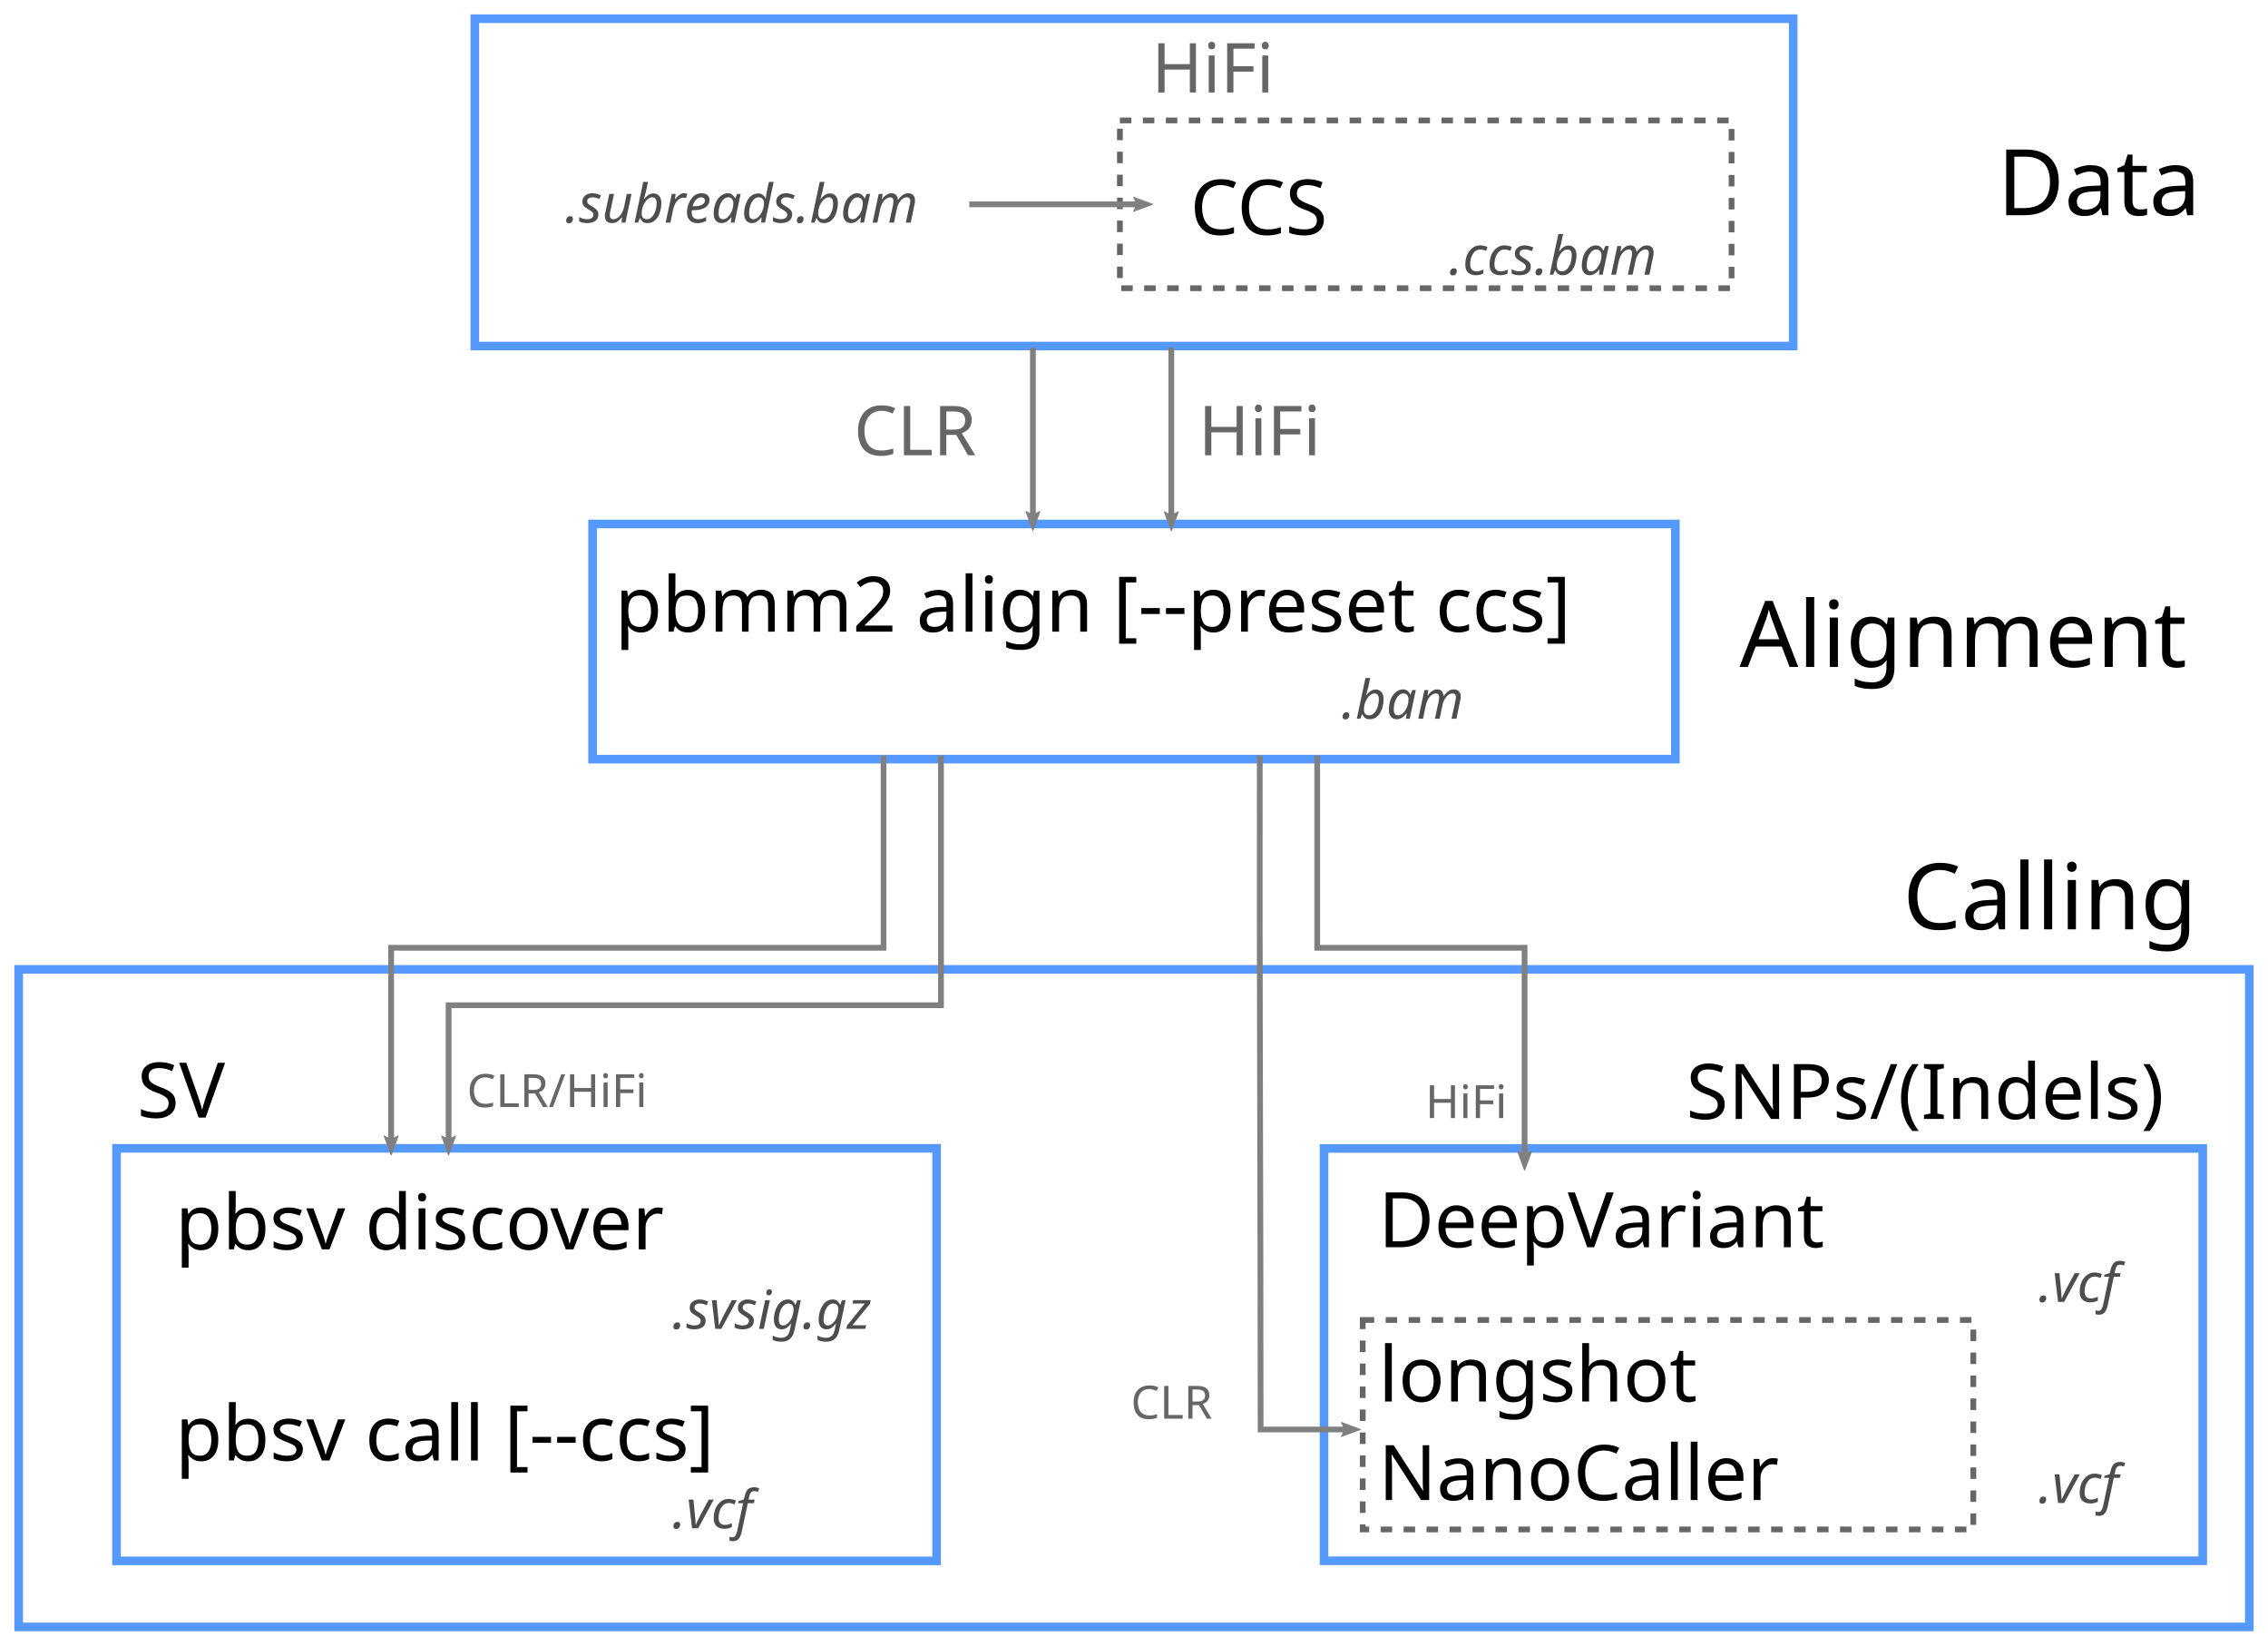
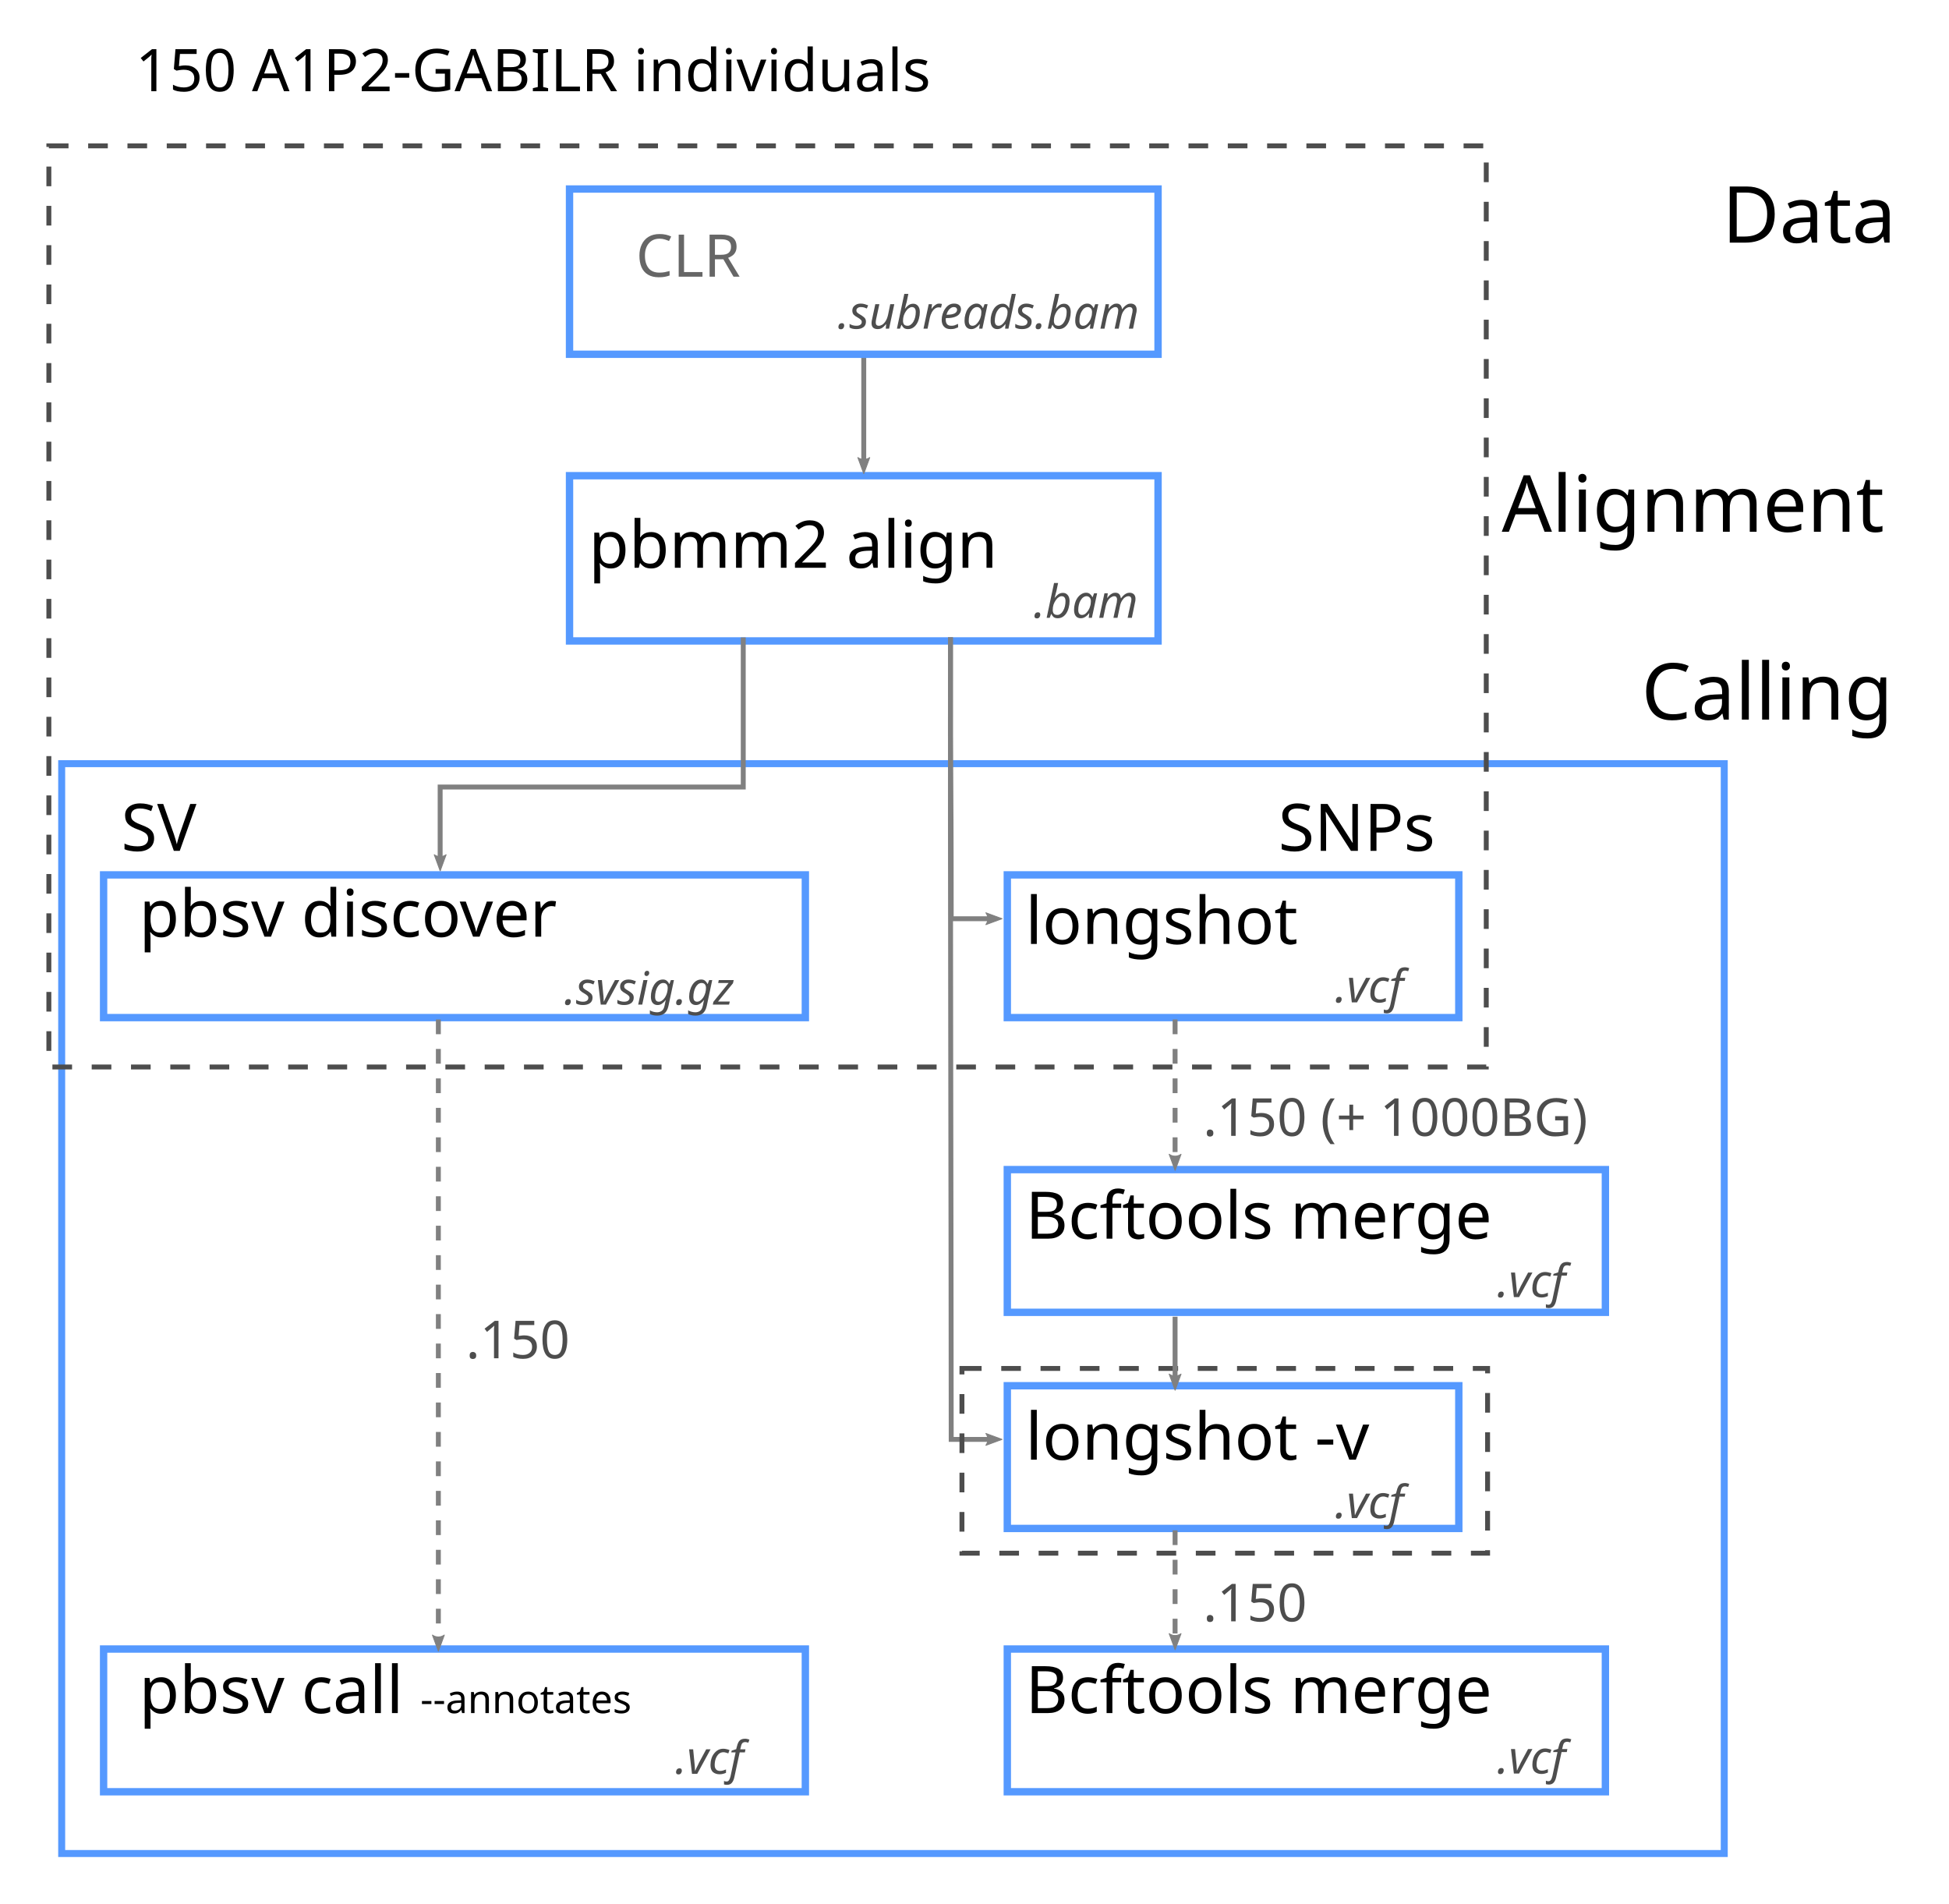
- <svg xmlns="http://www.w3.org/2000/svg" width="789.61" height="572.8" viewBox="0 0 208.918 151.553" version="1.1" id="svg8">
+ <svg xmlns="http://www.w3.org/2000/svg" width="209.987mm" height="205.053mm" viewBox="0 0 209.987 205.053" version="1.1" id="svg8">
  <defs id="defs2">
+     <marker style="overflow:visible" id="marker1882" refX="0" refY="0" orient="auto">
+       <path transform="matrix(-0.3,0,0,-0.3,0.69,0)" d="M 8.719,4.034 -2.207,0.016 8.719,-4.002 c -1.745,2.372 -1.735,5.617 -6e-7,8.035 z" style="fill:#808080;fill-opacity:1;fill-rule:evenodd;stroke:#808080;stroke-width:0.625;stroke-linejoin:round;stroke-opacity:1" id="path1880" />
+     </marker>
+     <marker style="overflow:visible" id="marker1764" refX="0" refY="0" orient="auto">
+       <path transform="matrix(-0.3,0,0,-0.3,0.69,0)" d="M 8.719,4.034 -2.207,0.016 8.719,-4.002 c -1.745,2.372 -1.735,5.617 -6e-7,8.035 z" style="fill:#808080;fill-opacity:1;fill-rule:evenodd;stroke:#808080;stroke-width:0.625;stroke-linejoin:round;stroke-opacity:1" id="path1762" />
+     </marker>
+     <marker style="overflow:visible" id="marker1600" refX="0" refY="0" orient="auto">
+       <path transform="matrix(-0.3,0,0,-0.3,0.69,0)" d="M 8.719,4.034 -2.207,0.016 8.719,-4.002 c -1.745,2.372 -1.735,5.617 -6e-7,8.035 z" style="fill:#808080;fill-opacity:1;fill-rule:evenodd;stroke:#808080;stroke-width:0.625;stroke-linejoin:round;stroke-opacity:1" id="path1598" />
+     </marker>
+     <marker style="overflow:visible" id="marker1468" refX="0" refY="0" orient="auto">
+       <path transform="matrix(-0.3,0,0,-0.3,0.69,0)" d="M 8.719,4.034 -2.207,0.016 8.719,-4.002 c -1.745,2.372 -1.735,5.617 -6e-7,8.035 z" style="fill:#808080;fill-opacity:1;fill-rule:evenodd;stroke:#808080;stroke-width:0.625;stroke-linejoin:round;stroke-opacity:1" id="path1466" />
+     </marker>
+     <marker style="overflow:visible" id="marker1374" refX="0" refY="0" orient="auto">
+       <path transform="matrix(-0.3,0,0,-0.3,0.69,0)" d="M 8.719,4.034 -2.207,0.016 8.719,-4.002 c -1.745,2.372 -1.735,5.617 -6e-7,8.035 z" style="fill:#808080;fill-opacity:1;fill-rule:evenodd;stroke:#808080;stroke-width:0.625;stroke-linejoin:round;stroke-opacity:1" id="path1372" />
+     </marker>
+     <marker style="overflow:visible" id="marker1242" refX="0" refY="0" orient="auto">
+       <path transform="matrix(-0.3,0,0,-0.3,0.69,0)" d="M 8.719,4.034 -2.207,0.016 8.719,-4.002 c -1.745,2.372 -1.735,5.617 -6e-7,8.035 z" style="fill:#808080;fill-opacity:1;fill-rule:evenodd;stroke:#808080;stroke-width:0.625;stroke-linejoin:round;stroke-opacity:1" id="path1240" />
+     </marker>
    <marker style="overflow:visible" id="marker2049" refX="0" refY="0" orient="auto">
      <path transform="matrix(-0.3,0,0,-0.3,0.69,0)" d="M 8.719,4.034 -2.207,0.016 8.719,-4.002 c -1.745,2.372 -1.735,5.617 -6e-7,8.035 z" style="fill:#808080;fill-opacity:1;fill-rule:evenodd;stroke:#808080;stroke-width:0.625;stroke-linejoin:round;stroke-opacity:1" id="path2047" />
    </marker>
    <marker style="overflow:visible" id="marker1667" refX="0" refY="0" orient="auto">
      <path transform="matrix(-0.3,0,0,-0.3,0.69,0)" d="M 8.719,4.034 -2.207,0.016 8.719,-4.002 c -1.745,2.372 -1.735,5.617 -6e-7,8.035 z" style="fill:#808080;fill-opacity:1;fill-rule:evenodd;stroke:#808080;stroke-width:0.625;stroke-linejoin:round;stroke-opacity:1" id="path1665" />
    </marker>
    <marker style="overflow:visible" id="marker1657" refX="0" refY="0" orient="auto">
      <path transform="matrix(-0.3,0,0,-0.3,0.69,0)" d="M 8.719,4.034 -2.207,0.016 8.719,-4.002 c -1.745,2.372 -1.735,5.617 -6e-7,8.035 z" style="fill:#808080;fill-opacity:1;fill-rule:evenodd;stroke:#808080;stroke-width:0.625;stroke-linejoin:round;stroke-opacity:1" id="path1655" />
    </marker>
    <marker style="overflow:visible" id="marker1555" refX="0" refY="0" orient="auto">
      <path transform="matrix(-0.3,0,0,-0.3,0.69,0)" d="M 8.719,4.034 -2.207,0.016 8.719,-4.002 c -1.745,2.372 -1.735,5.617 -6e-7,8.035 z" style="fill:#808080;fill-opacity:1;fill-rule:evenodd;stroke:#808080;stroke-width:0.625;stroke-linejoin:round;stroke-opacity:1" id="path1553" />
    </marker>
    <marker style="overflow:visible" id="marker1481" refX="0" refY="0" orient="auto">
      <path transform="matrix(-0.3,0,0,-0.3,0.69,0)" d="M 8.719,4.034 -2.207,0.016 8.719,-4.002 c -1.745,2.372 -1.735,5.617 -6e-7,8.035 z" style="fill:#000000;fill-opacity:1;fill-rule:evenodd;stroke:#000000;stroke-width:0.625;stroke-linejoin:round;stroke-opacity:1" id="path1479" />
    </marker>
-     <marker style="overflow:visible" id="marker1451" refX="0" refY="0" orient="auto">
-       <path transform="matrix(-0.3,0,0,-0.3,0.69,0)" d="M 8.719,4.034 -2.207,0.016 8.719,-4.002 c -1.745,2.372 -1.735,5.617 -6e-7,8.035 z" style="fill:#808080;fill-opacity:1;fill-rule:evenodd;stroke:#808080;stroke-width:0.625;stroke-linejoin:round;stroke-opacity:1" id="path1449" />
-     </marker>
-     <marker style="overflow:visible" id="marker1199" refX="0" refY="0" orient="auto">
-       <path transform="matrix(-0.3,0,0,-0.3,0.69,0)" d="M 8.719,4.034 -2.207,0.016 8.719,-4.002 c -1.745,2.372 -1.735,5.617 -6e-7,8.035 z" style="fill:#808080;fill-opacity:1;fill-rule:evenodd;stroke:#808080;stroke-width:0.625;stroke-linejoin:round;stroke-opacity:1" id="path1197" />
-     </marker>
    <marker style="overflow:visible" id="marker1189" refX="0" refY="0" orient="auto">
      <path transform="matrix(-0.3,0,0,-0.3,0.69,0)" d="M 8.719,4.034 -2.207,0.016 8.719,-4.002 c -1.745,2.372 -1.735,5.617 -6e-7,8.035 z" style="fill:#808080;fill-opacity:1;fill-rule:evenodd;stroke:#808080;stroke-width:0.625;stroke-linejoin:round;stroke-opacity:1" id="path1187" />
    </marker>
  </defs>
-   <g id="layer1" transform="translate(-42.58844,-9.648565)">
-     <rect style="fill:none;stroke:#5599ff;stroke-width:0.794;stroke-miterlimit:4;stroke-dasharray:none" id="rect833" width="121.443" height="30.152" x="86.326" y="11.368" />
-     <text xml:space="preserve" style="font-style:normal;font-weight:normal;font-size:8.467px;line-height:1.25;font-family:sans-serif;fill:#000000;fill-opacity:1;stroke:none;stroke-width:0.265" x="226.561" y="29.47" id="text837">
-       <tspan id="tspan835" x="226.561" y="29.47" style="font-size:8.467px;stroke-width:0.265">Data</tspan>
+   <g id="layer1" transform="translate(-42.15857,-8.454982)">
+     <text xml:space="preserve" style="font-style:normal;font-weight:normal;font-size:8.467px;line-height:1.25;font-family:sans-serif;fill:#000000;fill-opacity:1;stroke:none;stroke-width:0.265" x="227.695" y="34.593" id="text837">
+       <tspan id="tspan835" x="227.695" y="34.593" style="font-size:8.467px;stroke-width:0.265">Data</tspan>
    </text>
-     <text xml:space="preserve" style="font-style:normal;font-weight:normal;font-size:4.939px;line-height:1.25;font-family:sans-serif;fill:#4d4d4d;fill-opacity:1;stroke:none;stroke-width:0.265" x="94.643" y="30.147" id="text841">
-       <tspan id="tspan839" x="94.643" y="30.147" style="font-style:italic;font-variant:normal;font-weight:normal;font-stretch:normal;font-size:4.939px;font-family:'Ubuntu Mono';-inkscape-font-specification:'Ubuntu Mono Italic';fill:#4d4d4d;stroke-width:0.265">.subreads.bam</tspan>
+     <text xml:space="preserve" style="font-style:normal;font-weight:normal;font-size:4.939px;line-height:1.25;font-family:sans-serif;fill:#4d4d4d;fill-opacity:1;stroke:none;stroke-width:0.265" x="132.395" y="43.863" id="text841">
+       <tspan id="tspan839" x="132.395" y="43.863" style="font-style:italic;font-variant:normal;font-weight:normal;font-stretch:normal;font-size:4.939px;font-family:'Ubuntu Mono';-inkscape-font-specification:'Ubuntu Mono Italic';fill:#4d4d4d;stroke-width:0.265">.subreads.bam</tspan>
    </text>
-     <text xml:space="preserve" style="font-style:normal;font-weight:normal;font-size:4.939px;line-height:1.25;font-family:sans-serif;fill:#4d4d4d;fill-opacity:1;stroke:none;stroke-width:0.265" x="176.062" y="34.949" id="text845">
-       <tspan id="tspan843" x="176.062" y="34.949" style="font-style:italic;font-variant:normal;font-weight:normal;font-stretch:normal;font-size:4.939px;font-family:sans-serif;-inkscape-font-specification:'sans-serif Italic';fill:#4d4d4d;stroke-width:0.265">.ccs.bam</tspan>
+     <rect style="fill:none;stroke:#5599ff;stroke-width:0.794;stroke-miterlimit:4;stroke-dasharray:none;stroke-opacity:1" id="rect849" width="63.408" height="17.801" x="103.52" y="59.701" />
+     <text xml:space="preserve" style="font-style:normal;font-weight:normal;font-size:7.056px;line-height:1.25;font-family:sans-serif;fill:#000000;fill-opacity:1;stroke:none;stroke-width:0.265" x="105.592" y="69.617" id="text853">
+       <tspan id="tspan851" x="105.592" y="69.617" style="font-size:7.056px;stroke-width:0.265">pbmm2 align</tspan>
    </text>
-     <rect style="fill:none;stroke:#666666;stroke-width:0.529;stroke-miterlimit:4;stroke-dasharray:1.058, 1.058;stroke-dashoffset:0" id="rect847" width="56.344" height="15.452" x="145.748" y="20.74" />
-     <rect style="fill:none;stroke:#5599ff;stroke-width:0.794;stroke-miterlimit:4;stroke-dasharray:none;stroke-opacity:1" id="rect849" width="99.742" height="21.658" x="97.176" y="57.904" />
-     <text xml:space="preserve" style="font-style:normal;font-weight:normal;font-size:7.056px;line-height:1.25;font-family:sans-serif;fill:#000000;fill-opacity:1;stroke:none;stroke-width:0.265" x="99.248" y="67.819" id="text853">
-       <tspan id="tspan851" x="99.248" y="67.819" style="font-size:7.056px;stroke-width:0.265">pbmm2 align [--preset ccs]</tspan>
+     <rect style="fill:none;stroke:#5599ff;stroke-width:0.794;stroke-miterlimit:4;stroke-dasharray:none;stroke-opacity:1" id="rect855" width="75.608" height="15.375" x="53.32" y="102.705" />
+     <text xml:space="preserve" style="font-style:normal;font-weight:normal;font-size:7.056px;line-height:1.25;font-family:sans-serif;fill:#000000;fill-opacity:1;stroke:none;stroke-width:0.265" x="55.213" y="100.114" id="text861">
+       <tspan id="tspan859" x="55.213" y="100.114" style="font-size:7.056px;stroke-width:0.265">SV</tspan>
    </text>
-     <rect style="fill:none;stroke:#5599ff;stroke-width:0.794;stroke-miterlimit:4;stroke-dasharray:none;stroke-opacity:1" id="rect855" width="75.542" height="37.994" x="53.32" y="115.405" />
-     <rect style="fill:none;stroke:#5599ff;stroke-width:0.794;stroke-miterlimit:4;stroke-dasharray:none;stroke-opacity:1" id="rect857" width="80.945" height="37.973" x="164.551" y="115.416" />
-     <text xml:space="preserve" style="font-style:normal;font-weight:normal;font-size:7.056px;line-height:1.25;font-family:sans-serif;fill:#000000;fill-opacity:1;stroke:none;stroke-width:0.265" x="55.213" y="112.576" id="text861">
-       <tspan id="tspan859" x="55.213" y="112.576" style="font-size:7.056px;stroke-width:0.265">SV</tspan>
+     <text xml:space="preserve" style="font-style:normal;font-weight:normal;font-size:7.056px;line-height:1.25;font-family:sans-serif;fill:#000000;fill-opacity:1;stroke:none;stroke-width:0.265" x="179.895" y="100.114" id="text865">
+       <tspan id="tspan863" x="179.895" y="100.114" style="font-size:7.056px;stroke-width:0.265">SNPs</tspan>
    </text>
-     <text xml:space="preserve" style="font-style:normal;font-weight:normal;font-size:7.056px;line-height:1.25;font-family:sans-serif;fill:#000000;fill-opacity:1;stroke:none;stroke-width:0.265" x="197.909" y="112.701" id="text865">
-       <tspan id="tspan863" x="197.909" y="112.701" style="font-size:7.056px;stroke-width:0.265">SNPs/(Indels)</tspan>
+     <text xml:space="preserve" style="font-style:normal;font-weight:normal;font-size:7.056px;line-height:1.25;font-family:sans-serif;fill:#000000;fill-opacity:1;stroke:none;stroke-width:0.265" x="57.155" y="109.364" id="text869">
+       <tspan id="tspan867" x="57.155" y="109.364" style="font-size:7.056px;stroke-width:0.265">pbsv discover</tspan>
    </text>
-     <text xml:space="preserve" style="font-style:normal;font-weight:normal;font-size:7.056px;line-height:1.25;font-family:sans-serif;fill:#000000;fill-opacity:1;stroke:none;stroke-width:0.265" x="58.742" y="124.71" id="text869">
-       <tspan id="tspan867" x="58.742" y="124.71" style="font-size:7.056px;stroke-width:0.265">pbsv discover</tspan>
+     <text xml:space="preserve" style="font-style:normal;font-weight:normal;font-size:7.056px;line-height:1.25;font-family:sans-serif;fill:#000000;fill-opacity:1;stroke:none;stroke-width:0.265" x="57.155" y="193" id="text873">
+       <tspan id="tspan871" x="57.155" y="193" style="font-size:7.056px;stroke-width:0.265">pbsv call <tspan style="font-size:4.233px" id="tspan1224">--annotates</tspan>
+       </tspan>
    </text>
-     <text xml:space="preserve" style="font-style:normal;font-weight:normal;font-size:7.056px;line-height:1.25;font-family:sans-serif;fill:#000000;fill-opacity:1;stroke:none;stroke-width:0.265" x="58.742" y="144.154" id="text873">
-       <tspan id="tspan871" x="58.742" y="144.154" style="font-size:7.056px;stroke-width:0.265">pbsv call [--ccs]</tspan>
+     <text xml:space="preserve" style="font-style:normal;font-weight:normal;font-size:4.939px;line-height:1.25;font-family:sans-serif;fill:#4d4d4d;fill-opacity:1;stroke:none;stroke-width:0.265" x="102.938" y="116.679" id="text877">
+       <tspan id="tspan875" x="102.938" y="116.679" style="font-style:italic;font-variant:normal;font-weight:normal;font-stretch:normal;font-size:4.939px;font-family:sans-serif;-inkscape-font-specification:'sans-serif Italic';fill:#4d4d4d;stroke-width:0.265">.svsig.gz</tspan>
    </text>
-     <text xml:space="preserve" style="font-style:normal;font-weight:normal;font-size:4.939px;line-height:1.25;font-family:sans-serif;fill:#4d4d4d;fill-opacity:1;stroke:none;stroke-width:0.265" x="104.526" y="132.025" id="text877">
-       <tspan id="tspan875" x="104.526" y="132.025" style="font-style:italic;font-variant:normal;font-weight:normal;font-stretch:normal;font-size:4.939px;font-family:sans-serif;-inkscape-font-specification:'sans-serif Italic';fill:#4d4d4d;stroke-width:0.265">.svsig.gz</tspan>
+     <text xml:space="preserve" style="font-style:normal;font-weight:normal;font-size:4.939px;line-height:1.25;font-family:sans-serif;fill:#4d4d4d;fill-opacity:1;stroke:none;stroke-width:0.265" x="114.902" y="199.544" id="text881">
+       <tspan id="tspan879" x="114.902" y="199.544" style="font-style:italic;font-variant:normal;font-weight:normal;font-stretch:normal;font-size:4.939px;font-family:sans-serif;-inkscape-font-specification:'sans-serif Italic';fill:#4d4d4d;stroke-width:0.265">.vcf</tspan>
    </text>
-     <text xml:space="preserve" style="font-style:normal;font-weight:normal;font-size:4.939px;line-height:1.25;font-family:sans-serif;fill:#4d4d4d;fill-opacity:1;stroke:none;stroke-width:0.265" x="104.526" y="150.397" id="text881">
-       <tspan id="tspan879" x="104.526" y="150.397" style="font-style:italic;font-variant:normal;font-weight:normal;font-stretch:normal;font-size:4.939px;font-family:sans-serif;-inkscape-font-specification:'sans-serif Italic';fill:#4d4d4d;stroke-width:0.265">.vcf</tspan>
+     <text xml:space="preserve" style="font-style:normal;font-weight:normal;font-size:7.056px;line-height:1.25;font-family:sans-serif;fill:#000000;fill-opacity:1;stroke:none;stroke-width:0.265" x="152.645" y="110.144" id="text885">
+       <tspan id="tspan883" x="152.645" y="110.144" style="font-size:7.056px;stroke-width:0.265">longshot</tspan>
    </text>
-     <text xml:space="preserve" style="font-style:normal;font-weight:normal;font-size:7.056px;line-height:1.25;font-family:sans-serif;fill:#000000;fill-opacity:1;stroke:none;stroke-width:0.265" x="169.578" y="138.719" id="text885">
-       <tspan id="tspan883" x="169.578" y="138.719" style="font-size:7.056px;stroke-width:0.265">longshot</tspan>
+     <text xml:space="preserve" style="font-style:normal;font-weight:normal;font-size:6.35px;line-height:1.25;font-family:sans-serif;fill:#666666;fill-opacity:1;stroke:none;stroke-width:0.265" x="110.66" y="38.259" id="text893">
+       <tspan id="tspan891" x="110.66" y="38.259" style="font-size:6.35px;fill:#666666;stroke-width:0.265">CLR</tspan>
    </text>
-     <text xml:space="preserve" style="font-style:normal;font-weight:normal;font-size:7.056px;line-height:1.25;font-family:sans-serif;fill:#000000;fill-opacity:1;stroke:none;stroke-width:0.265" x="169.551" y="147.796" id="text889">
-       <tspan id="tspan887" x="169.551" y="147.796" style="font-size:7.056px;stroke-width:0.265">NanoCaller</tspan>
+     <text xml:space="preserve" style="font-style:normal;font-weight:normal;font-size:8.467px;line-height:1.25;font-family:sans-serif;fill:#000000;fill-opacity:1;stroke:none;stroke-width:0.265" x="203.961" y="65.737" id="text901">
+       <tspan id="tspan899" x="203.961" y="65.737" style="font-size:8.467px;stroke-width:0.265">Alignment</tspan>
    </text>
-     <text xml:space="preserve" style="font-style:normal;font-weight:normal;font-size:6.35px;line-height:1.25;font-family:sans-serif;fill:#666666;fill-opacity:1;stroke:none;stroke-width:0.265" x="148.676" y="18.165" id="text893">
-       <tspan id="tspan891" x="148.676" y="18.165" style="font-size:6.35px;fill:#666666;stroke-width:0.265">HiFi</tspan>
+     <rect style="fill:none;stroke:#5599ff;stroke-width:0.752;stroke-miterlimit:4;stroke-dasharray:none;stroke-opacity:1" id="rect903" width="179.127" height="117.408" x="48.804" y="90.724" />
+     <text xml:space="preserve" style="font-style:normal;font-weight:normal;font-size:8.467px;line-height:1.25;font-family:sans-serif;fill:#000000;fill-opacity:1;stroke:none;stroke-width:0.265" x="219.009" y="85.975" id="text907">
+       <tspan id="tspan905" x="219.009" y="85.975" style="font-size:8.467px;stroke-width:0.265">Calling</tspan>
    </text>
-     <text xml:space="preserve" style="font-style:normal;font-weight:normal;font-size:7.056px;line-height:1.25;font-family:sans-serif;fill:#000000;fill-opacity:1;stroke:none;stroke-width:0.265" x="152.212" y="31.259" id="text897">
-       <tspan id="tspan895" x="152.212" y="31.259" style="font-size:7.056px;stroke-width:0.265">CCS</tspan>
+     <text xml:space="preserve" style="font-style:normal;font-weight:normal;font-size:4.939px;line-height:1.25;font-family:sans-serif;fill:#4d4d4d;fill-opacity:1;stroke:none;stroke-width:0.265" x="153.521" y="75.009" id="text911">
+       <tspan id="tspan909" x="153.521" y="75.009" style="font-style:italic;font-variant:normal;font-weight:normal;font-stretch:normal;font-size:4.939px;font-family:'Ubuntu Mono';-inkscape-font-specification:'Ubuntu Mono Italic';fill:#4d4d4d;stroke-width:0.265">.bam</tspan>
    </text>
-     <text xml:space="preserve" style="font-style:normal;font-weight:normal;font-size:8.467px;line-height:1.25;font-family:sans-serif;fill:#000000;fill-opacity:1;stroke:none;stroke-width:0.265" x="202.827" y="71.069" id="text901">
-       <tspan id="tspan899" x="202.827" y="71.069" style="font-size:8.467px;stroke-width:0.265">Alignment</tspan>
+     <path style="fill:none;stroke:#808080;stroke-width:0.529;stroke-linecap:butt;stroke-linejoin:miter;stroke-miterlimit:4;stroke-dasharray:none;stroke-opacity:1;marker-end:url(#marker1189)" d="M 135.221,46.955 V 58.766" id="path913" />
+     <path style="fill:none;stroke:#808080;stroke-width:0.529;stroke-linecap:butt;stroke-linejoin:miter;stroke-miterlimit:4;stroke-dasharray:none;stroke-opacity:1;marker-end:url(#marker1555)" d="M 122.237,77.125 V 93.24 H 89.581 v 8.313" id="path1551" />
+     <path style="fill:none;stroke:#808080;stroke-width:0.529;stroke-linecap:butt;stroke-linejoin:miter;stroke-miterlimit:4;stroke-dasharray:none;stroke-opacity:1;marker-end:url(#marker1657)" d="m 144.562,77.113 c -0.036,20.689 0.08,9.627 0.08,30.316 h 4.757" id="path1653" />
+     <text xml:space="preserve" style="font-style:normal;font-weight:normal;font-size:4.939px;line-height:1.25;font-family:sans-serif;fill:#4d4d4d;fill-opacity:1;stroke:none;stroke-width:0.265" x="185.992" y="116.437" id="text2171">
+       <tspan id="tspan2169" x="185.992" y="116.437" style="font-style:italic;font-variant:normal;font-weight:normal;font-stretch:normal;font-size:4.939px;font-family:sans-serif;-inkscape-font-specification:'sans-serif Italic';fill:#4d4d4d;stroke-width:0.265">.vcf</tspan>
    </text>
-     <rect style="fill:none;stroke:#5599ff;stroke-width:0.794;stroke-miterlimit:4;stroke-dasharray:none;stroke-opacity:1" id="rect903" width="205.478" height="60.559" x="44.308" y="98.923" />
-     <text xml:space="preserve" style="font-style:normal;font-weight:normal;font-size:8.467px;line-height:1.25;font-family:sans-serif;fill:#000000;fill-opacity:1;stroke:none;stroke-width:0.265" x="217.876" y="95.238" id="text907">
-       <tspan id="tspan905" x="217.876" y="95.238" style="font-size:8.467px;stroke-width:0.265">Calling</tspan>
+     <text xml:space="preserve" style="font-style:normal;font-weight:normal;font-size:6.35px;line-height:1.25;font-family:sans-serif;fill:#000000;fill-opacity:1;stroke:none;stroke-width:0.265" x="56.759" y="18.279" id="text1046">
+       <tspan id="tspan1044" x="56.759" y="18.279" style="font-size:6.35px;stroke-width:0.265">150 A1P2-GABILR individuals</tspan>
    </text>
-     <text xml:space="preserve" style="font-style:normal;font-weight:normal;font-size:4.939px;line-height:1.25;font-family:sans-serif;fill:#4d4d4d;fill-opacity:1;stroke:none;stroke-width:0.265" x="166.165" y="75.84" id="text911">
-       <tspan id="tspan909" x="166.165" y="75.84" style="font-style:italic;font-variant:normal;font-weight:normal;font-stretch:normal;font-size:4.939px;font-family:'Ubuntu Mono';-inkscape-font-specification:'Ubuntu Mono Italic';fill:#4d4d4d;stroke-width:0.265">.bam</tspan>
+     <rect style="fill:none;stroke:#5599ff;stroke-width:0.794;stroke-miterlimit:4;stroke-dasharray:none;stroke-opacity:1" id="rect1120" width="63.408" height="17.801" x="103.52" y="28.818" />
+     <rect style="fill:none;stroke:#4d4d4d;stroke-width:0.529;stroke-miterlimit:4;stroke-dasharray:2.117, 2.117;stroke-dashoffset:0;stroke-opacity:1" id="rect1140" width="154.866" height="99.231" x="47.423" y="24.169" />
+     <rect style="fill:none;stroke:#5599ff;stroke-width:0.794;stroke-miterlimit:4;stroke-dasharray:none;stroke-opacity:1" id="rect1184" width="48.646" height="15.375" x="150.686" y="102.705" />
+     <rect style="fill:none;stroke:#5599ff;stroke-width:0.794;stroke-miterlimit:4;stroke-dasharray:none;stroke-opacity:1" id="rect1222" width="75.608" height="15.375" x="53.32" y="186.103" />
+     <path style="fill:none;stroke:#808080;stroke-width:0.529;stroke-linecap:butt;stroke-linejoin:miter;stroke-miterlimit:4;stroke-dasharray:1.587, 1.587;stroke-dashoffset:0;stroke-opacity:1;marker-end:url(#marker1242)" d="m 89.388,118.282 v 67.335" id="path1238" />
+     <text xml:space="preserve" style="font-style:normal;font-weight:normal;font-size:5.644px;line-height:1.25;font-family:sans-serif;fill:#4d4d4d;fill-opacity:1;stroke:none;stroke-width:0.265" x="92.355" y="154.779" id="text1338">
+       <tspan id="tspan1336" x="92.355" y="154.779" style="font-style:normal;font-variant:normal;font-weight:normal;font-stretch:normal;font-size:5.644px;font-family:sans-serif;-inkscape-font-specification:sans-serif;fill:#4d4d4d;stroke-width:0.265">.150</tspan>
    </text>
-     <path style="fill:none;stroke:#808080;stroke-width:0.529;stroke-linecap:butt;stroke-linejoin:miter;stroke-miterlimit:4;stroke-dasharray:none;stroke-opacity:1;marker-end:url(#marker1189)" d="M 137.734,41.663 V 57.777" id="path913" />
-     <path style="fill:none;stroke:#808080;stroke-width:0.529;stroke-linecap:butt;stroke-linejoin:miter;stroke-miterlimit:4;stroke-dasharray:none;stroke-opacity:1;marker-end:url(#marker1199)" d="M 150.485,41.642 V 57.805" id="path915" />
-     <text xml:space="preserve" style="font-style:normal;font-weight:normal;font-size:6.35px;line-height:1.25;font-family:sans-serif;fill:#666666;fill-opacity:1;stroke:none;stroke-width:0.265" x="152.984" y="51.574" id="text1383">
-       <tspan id="tspan1381" x="152.984" y="51.574" style="font-size:6.35px;fill:#666666;stroke-width:0.265">HiFi</tspan>
+     <rect style="fill:none;stroke:#5599ff;stroke-width:0.794;stroke-miterlimit:4;stroke-dasharray:none;stroke-opacity:1" id="rect1340" width="48.646" height="15.375" x="150.686" y="157.738" />
+     <text xml:space="preserve" style="font-style:normal;font-weight:normal;font-size:7.056px;line-height:1.25;font-family:sans-serif;fill:#000000;fill-opacity:1;stroke:none;stroke-width:0.265" x="152.645" y="165.706" id="text1344">
+       <tspan id="tspan1342" x="152.645" y="165.706" style="font-size:7.056px;stroke-width:0.265">longshot -v </tspan>
    </text>
-     <text xml:space="preserve" style="font-style:normal;font-weight:normal;font-size:6.35px;line-height:1.25;font-family:sans-serif;fill:#666666;fill-opacity:1;stroke:none;stroke-width:0.265" x="121.234" y="51.574" id="text1387">
-       <tspan id="tspan1385" x="121.234" y="51.574" style="font-size:6.35px;fill:#666666;stroke-width:0.265">CLR</tspan>
+     <text xml:space="preserve" style="font-style:normal;font-weight:normal;font-size:4.939px;line-height:1.25;font-family:sans-serif;fill:#4d4d4d;fill-opacity:1;stroke:none;stroke-width:0.265" x="185.992" y="171.999" id="text1348">
+       <tspan id="tspan1346" x="185.992" y="171.999" style="font-style:italic;font-variant:normal;font-weight:normal;font-stretch:normal;font-size:4.939px;font-family:sans-serif;-inkscape-font-specification:'sans-serif Italic';fill:#4d4d4d;stroke-width:0.265">.vcf</tspan>
    </text>
-     <path style="fill:none;stroke:#808080;stroke-width:0.529;stroke-linecap:butt;stroke-linejoin:miter;stroke-miterlimit:4;stroke-dasharray:none;stroke-opacity:1;marker-end:url(#marker1451)" d="M 123.976,79.234 V 96.936 H 78.619 v 18.353" id="path1395" />
-     <path style="fill:none;stroke:#808080;stroke-width:0.529;stroke-linecap:butt;stroke-linejoin:miter;stroke-miterlimit:4;stroke-dasharray:none;stroke-opacity:1;marker-end:url(#marker1555)" d="M 129.267,79.234 V 102.227 H 83.911 v 13.061" id="path1551" />
-     <path style="fill:none;stroke:#808080;stroke-width:0.529;stroke-linecap:butt;stroke-linejoin:miter;stroke-miterlimit:4;stroke-dasharray:none;stroke-opacity:1;marker-end:url(#marker1667)" d="m 163.924,79.234 v 17.702 h 19.102 v 19.756" id="path1651" />
-     <path style="fill:none;stroke:#808080;stroke-width:0.529;stroke-linecap:butt;stroke-linejoin:miter;stroke-miterlimit:4;stroke-dasharray:none;stroke-opacity:1;marker-end:url(#marker1657)" d="m 158.632,79.234 c -0.036,20.689 0.08,41.377 0.08,62.066 h 8.461" id="path1653" />
-     <text xml:space="preserve" style="font-style:normal;font-weight:normal;font-size:7.056px;line-height:1.25;font-family:sans-serif;fill:#000000;fill-opacity:1;stroke:none;stroke-width:0.265" x="169.551" y="124.513" id="text1769">
-       <tspan id="tspan1767" x="169.551" y="124.513" style="font-size:7.056px;stroke-width:0.265">DeepVariant</tspan>
+     <text xml:space="preserve" style="font-style:normal;font-weight:normal;font-size:7.056px;line-height:1.25;font-family:sans-serif;fill:#000000;fill-opacity:1;stroke:none;stroke-width:0.265" x="152.645" y="141.894" id="text1356">
+       <tspan id="tspan1354" x="152.645" y="141.894" style="font-size:7.056px;stroke-width:0.265">Bcftools merge</tspan>
    </text>
-     <text xml:space="preserve" style="font-style:normal;font-weight:normal;font-size:4.233px;line-height:1.25;font-family:sans-serif;fill:#666666;fill-opacity:1;stroke:none;stroke-width:0.265" x="85.589" y="111.599" id="text1779">
-       <tspan id="tspan1777" x="85.589" y="111.599" style="font-size:4.233px;fill:#666666;stroke-width:0.265">CLR/HiFi</tspan>
+     <text xml:space="preserve" style="font-style:normal;font-weight:normal;font-size:4.939px;line-height:1.25;font-family:sans-serif;fill:#4d4d4d;fill-opacity:1;stroke:none;stroke-width:0.265" x="203.454" y="148.187" id="text1360">
+       <tspan id="tspan1358" x="203.454" y="148.187" style="font-style:italic;font-variant:normal;font-weight:normal;font-stretch:normal;font-size:4.939px;font-family:sans-serif;-inkscape-font-specification:'sans-serif Italic';fill:#4d4d4d;stroke-width:0.265">.vcf</tspan>
    </text>
-     <text xml:space="preserve" style="font-style:normal;font-weight:normal;font-size:6.35px;line-height:1.25;font-family:sans-serif;fill:#666666;fill-opacity:1;stroke:none;stroke-width:0.265" x="146.746" y="140.303" id="text1783">
-       <tspan id="tspan1781" x="146.746" y="140.303" style="font-size:4.233px;fill:#666666;stroke-width:0.265">CLR</tspan>
+     <rect style="fill:none;stroke:#5599ff;stroke-width:0.794;stroke-miterlimit:4;stroke-dasharray:none;stroke-opacity:1" id="rect1362" width="64.439" height="15.375" x="150.686" y="134.455" />
+     <path style="fill:none;stroke:#808080;stroke-width:0.529;stroke-linecap:butt;stroke-linejoin:miter;stroke-miterlimit:4;stroke-dasharray:none;stroke-opacity:1;marker-end:url(#marker1374)" d="m 144.562,77.113 c -0.036,20.689 0.08,65.719 0.08,86.408 h 4.757" id="path1370" />
+     <path style="fill:none;stroke:#808080;stroke-width:0.529;stroke-linecap:butt;stroke-linejoin:miter;stroke-miterlimit:4;stroke-dasharray:1.587, 1.587;stroke-dashoffset:0;stroke-opacity:1;marker-end:url(#marker1468)" d="m 168.763,118.282 v 15.541" id="path1464" />
+     <text xml:space="preserve" style="font-style:normal;font-weight:normal;font-size:7.056px;line-height:1.25;font-family:sans-serif;fill:#000000;fill-opacity:1;stroke:none;stroke-width:0.265" x="152.645" y="193" id="text1568">
+       <tspan id="tspan1566" x="152.645" y="193" style="font-size:7.056px;stroke-width:0.265">Bcftools merge</tspan>
    </text>
-     <rect style="fill:none;stroke:#666666;stroke-width:0.529;stroke-miterlimit:4;stroke-dasharray:1.058, 1.058;stroke-dashoffset:0" id="rect1785" width="56.248" height="19.289" x="168.115" y="131.214" />
-     <text xml:space="preserve" style="font-style:normal;font-weight:normal;font-size:6.35px;line-height:1.25;font-family:sans-serif;fill:#666666;fill-opacity:1;stroke:none;stroke-width:0.265" x="173.895" y="112.616" id="text1789">
-       <tspan id="tspan1787" x="173.895" y="112.616" style="font-size:4.233px;fill:#666666;stroke-width:0.265">HiFi</tspan>
+     <text xml:space="preserve" style="font-style:normal;font-weight:normal;font-size:4.939px;line-height:1.25;font-family:sans-serif;fill:#4d4d4d;fill-opacity:1;stroke:none;stroke-width:0.265" x="203.454" y="199.516" id="text1572">
+       <tspan id="tspan1570" x="203.454" y="199.516" style="font-style:italic;font-variant:normal;font-weight:normal;font-stretch:normal;font-size:4.939px;font-family:sans-serif;-inkscape-font-specification:'sans-serif Italic';fill:#4d4d4d;stroke-width:0.265">.vcf</tspan>
    </text>
-     <path style="fill:none;stroke:#808080;stroke-width:0.529;stroke-linecap:butt;stroke-linejoin:miter;stroke-miterlimit:4;stroke-dasharray:none;stroke-opacity:1;marker-end:url(#marker2049)" d="m 131.872,28.468 h 16.163" id="path2045" />
-     <text xml:space="preserve" style="font-style:normal;font-weight:normal;font-size:4.939px;line-height:1.25;font-family:sans-serif;fill:#4d4d4d;fill-opacity:1;stroke:none;stroke-width:0.265" x="230.354" y="148.064" id="text2171">
-       <tspan id="tspan2169" x="230.354" y="148.064" style="font-style:italic;font-variant:normal;font-weight:normal;font-stretch:normal;font-size:4.939px;font-family:sans-serif;-inkscape-font-specification:'sans-serif Italic';fill:#4d4d4d;stroke-width:0.265">.vcf</tspan>
+     <rect style="fill:none;stroke:#5599ff;stroke-width:0.794;stroke-miterlimit:4;stroke-dasharray:none;stroke-opacity:1" id="rect1574" width="64.439" height="15.375" x="150.686" y="186.103" />
+     <rect style="fill:none;stroke:#4d4d4d;stroke-width:0.529;stroke-miterlimit:4;stroke-dasharray:2.117, 2.117;stroke-dashoffset:0;stroke-opacity:1" id="rect1576" width="56.632" height="19.902" x="145.8" y="155.876" />
+     <path style="fill:none;stroke:#808080;stroke-width:0.529;stroke-linecap:butt;stroke-linejoin:miter;stroke-miterlimit:4;stroke-dasharray:none;stroke-opacity:1;marker-end:url(#marker1600)" d="m 168.763,150.304 v 7.199" id="path1596" />
+     <path style="fill:none;stroke:#808080;stroke-width:0.529;stroke-linecap:butt;stroke-linejoin:miter;stroke-miterlimit:4;stroke-dasharray:1.587, 1.587;stroke-dashoffset:0;stroke-opacity:1;marker-end:url(#marker1882)" d="m 168.763,173.315 v 12.147" id="path1878" />
+     <text xml:space="preserve" style="font-style:normal;font-weight:normal;font-size:5.644px;line-height:1.25;font-family:sans-serif;fill:#4d4d4d;fill-opacity:1;stroke:none;stroke-width:0.265" x="171.777" y="130.817" id="text2018">
+       <tspan id="tspan2016" x="171.777" y="130.817" style="font-style:normal;font-variant:normal;font-weight:normal;font-stretch:normal;font-size:5.644px;font-family:sans-serif;-inkscape-font-specification:sans-serif;fill:#4d4d4d;stroke-width:0.265">.150 (+ 1000BG)</tspan>
    </text>
-     <text xml:space="preserve" style="font-style:normal;font-weight:normal;font-size:4.939px;line-height:1.25;font-family:sans-serif;fill:#4d4d4d;fill-opacity:1;stroke:none;stroke-width:0.265" x="230.354" y="129.543" id="text2175">
-       <tspan id="tspan2173" x="230.354" y="129.543" style="font-style:italic;font-variant:normal;font-weight:normal;font-stretch:normal;font-size:4.939px;font-family:sans-serif;-inkscape-font-specification:'sans-serif Italic';fill:#4d4d4d;stroke-width:0.265">.vcf</tspan>
+     <text xml:space="preserve" style="font-style:normal;font-weight:normal;font-size:5.644px;line-height:1.25;font-family:sans-serif;fill:#4d4d4d;fill-opacity:1;stroke:none;stroke-width:0.265" x="171.777" y="183.12" id="text2034">
+       <tspan id="tspan2032" x="171.777" y="183.12" style="font-style:normal;font-variant:normal;font-weight:normal;font-stretch:normal;font-size:5.644px;font-family:sans-serif;-inkscape-font-specification:sans-serif;fill:#4d4d4d;stroke-width:0.265">.150</tspan>
    </text>
  </g>
</svg>
